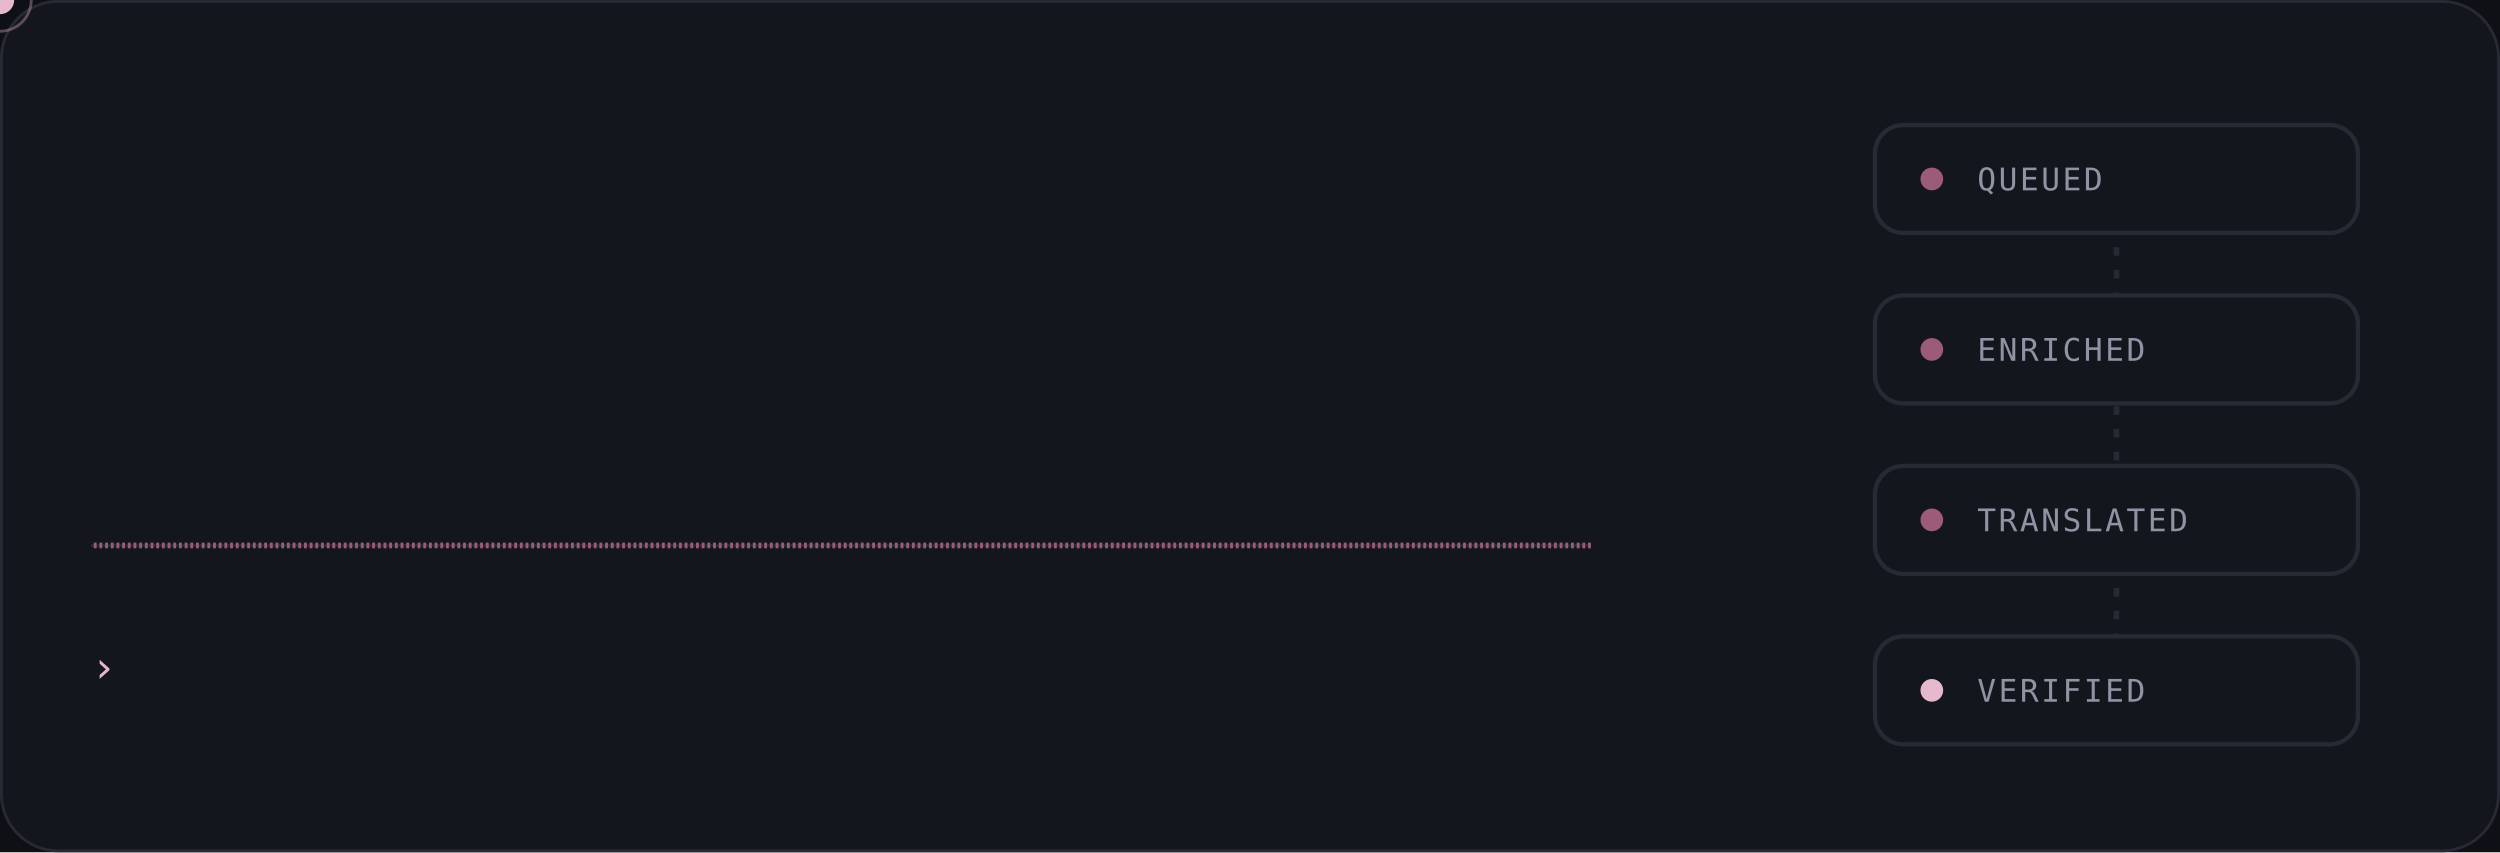
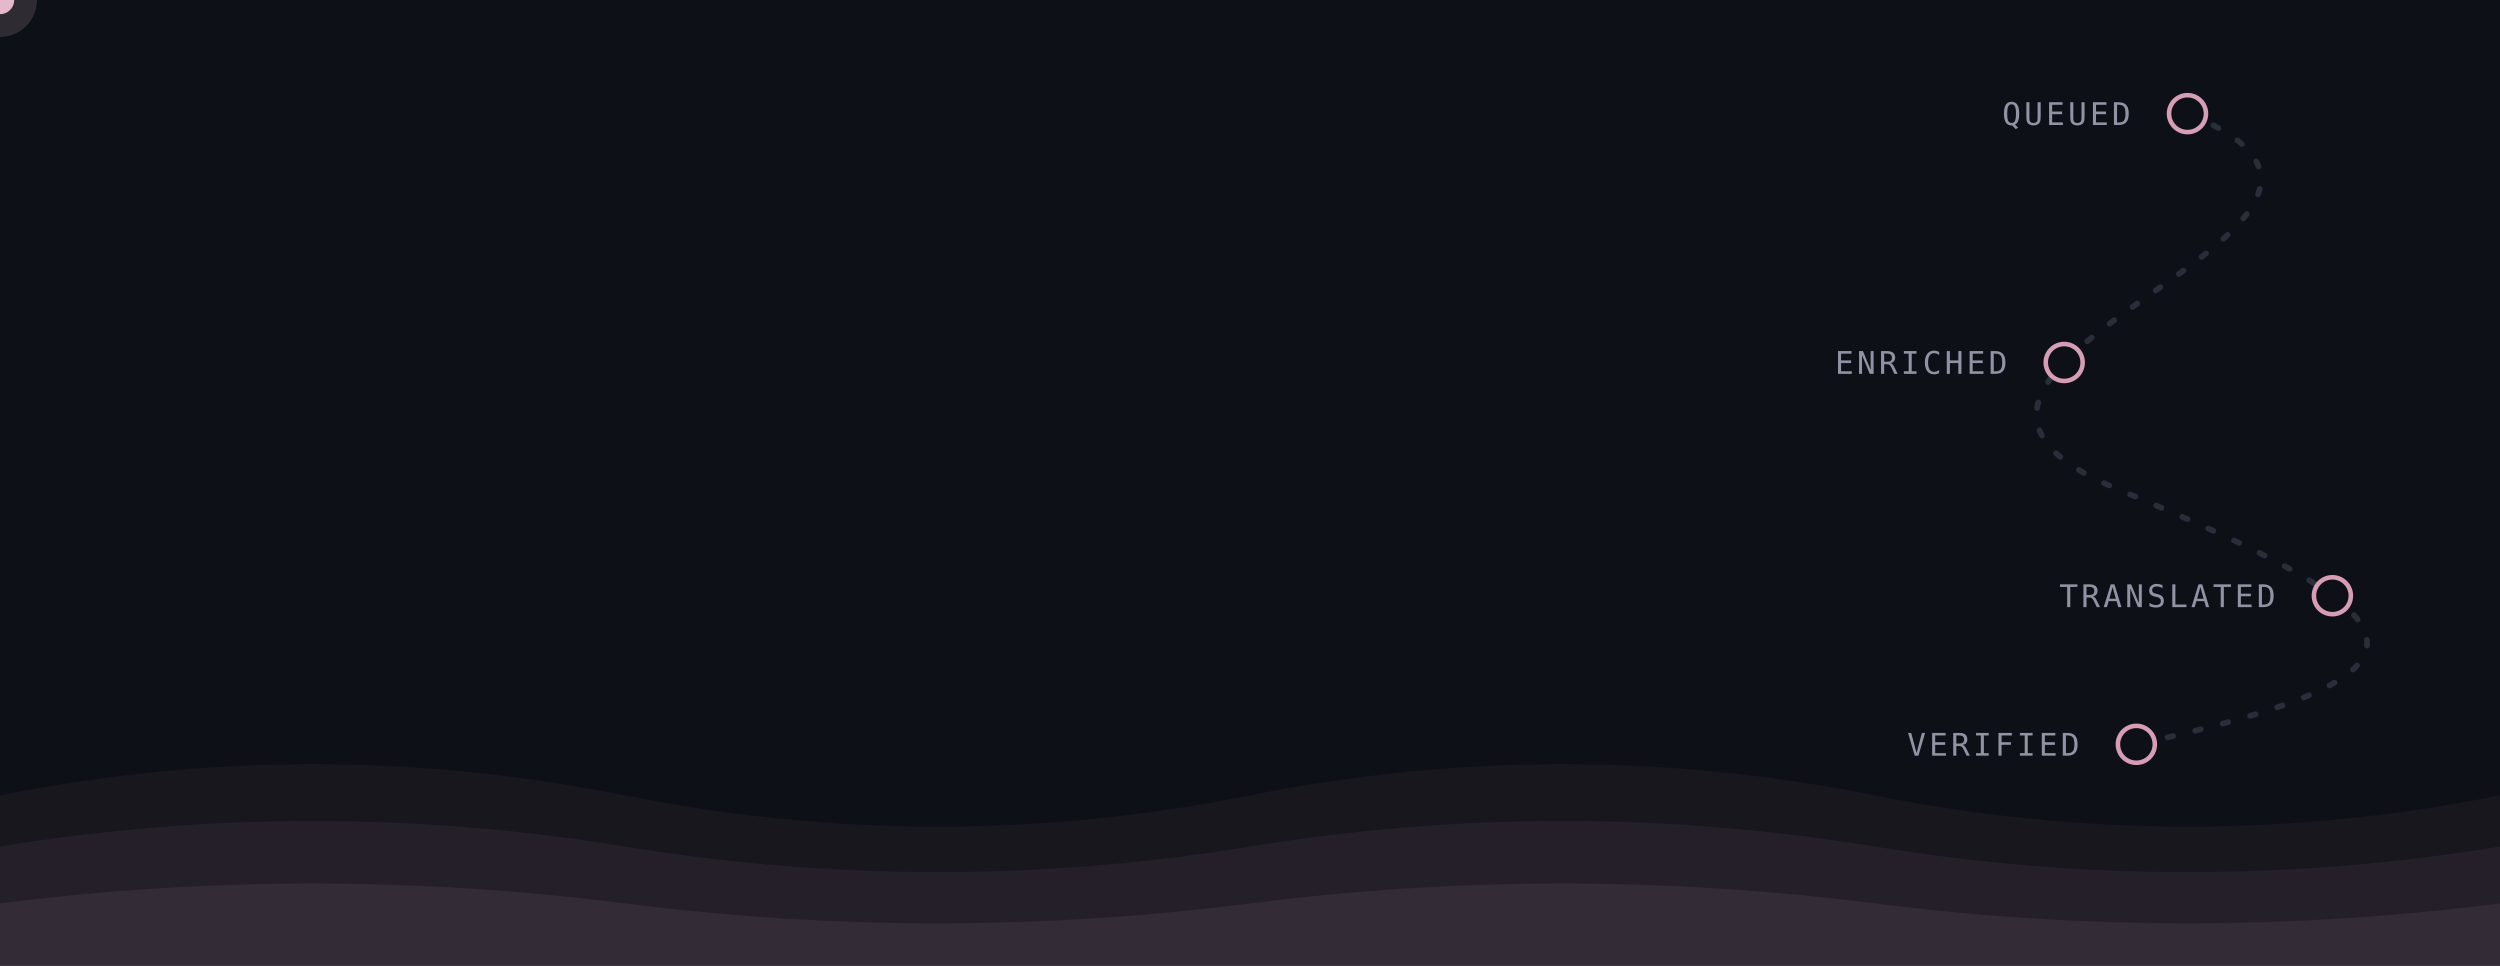
- <svg xmlns="http://www.w3.org/2000/svg" width="880" height="300" viewBox="0 0 880 300" role="img" aria-label="Hira Ahmed. AI Engineer and Systems QA Lead.">
-   <style>.sans{font-family:'Inter','Segoe UI','Helvetica Neue',-apple-system,BlinkMacSystemFont,Roboto,Arial,sans-serif}.mono{font-family:ui-monospace,'SFMono-Regular','JetBrains Mono',Menlo,Consolas,monospace}.fg{fill:#E9E6EC}.muted{fill:#8F93A3}.pink{fill:#E6B8CB}.rose{fill:#D69DB5}.hi{fill:#9C5B78}@keyframes up{from{opacity:0;transform:translateY(10px)}to{opacity:1;transform:none}}.up{opacity:0;animation:up .8s cubic-bezier(.2,.7,.2,1) forwards}@keyframes pulse{0%,100%{opacity:1}50%{opacity:.25}}.pulse{animation:pulse 2.4s ease-in-out infinite}@keyframes float{0%,100%{transform:translateY(0)}50%{transform:translateY(-4px)}}.float{animation:float 4s ease-in-out infinite}@media (prefers-reduced-motion:reduce){.up{opacity:1;animation:none}.pulse,.float{animation:none}}.name{font-size:54px;font-weight:700;letter-spacing:-.02em}.lead{font-size:22px;font-weight:600}.pill{font-size:12px;letter-spacing:.08em}.typed{font-size:15px}.gate{font-size:11px;letter-spacing:.08em}@keyframes gate{0%,3%{stroke:#272A35}6%,16%{stroke:#E6B8CB}24%,100%{stroke:#272A35}}@keyframes blink{0%,49%{opacity:1}50%,100%{opacity:0}}@keyframes t0{0%{width:0}15.00%{width:387px}30.67%{width:387px}33.33%{width:0}100%{width:0}}@keyframes k0{0%{transform:translateX(0);opacity:1}15.00%{transform:translateX(387px);opacity:1}30.67%{transform:translateX(387px);opacity:1}33.33%{transform:translateX(0);opacity:1}33.34%{opacity:0}100%{opacity:0}}.c0{width:0px;animation:t0 12.0s steps(43,end) 1.2s infinite}.k0{opacity:0;animation:k0 12.0s steps(43,end) 1.2s infinite}@keyframes t1{0%{width:0}15.00%{width:378px}30.67%{width:378px}33.33%{width:0}100%{width:0}}@keyframes k1{0%{transform:translateX(0);opacity:1}15.00%{transform:translateX(378px);opacity:1}30.67%{transform:translateX(378px);opacity:1}33.33%{transform:translateX(0);opacity:1}33.34%{opacity:0}100%{opacity:0}}.c1{width:0px;animation:t1 12.0s steps(42,end) 5.2s infinite}.k1{opacity:0;animation:k1 12.0s steps(42,end) 5.2s infinite}@keyframes t2{0%{width:0}15.00%{width:369px}30.67%{width:369px}33.33%{width:0}100%{width:0}}@keyframes k2{0%{transform:translateX(0);opacity:1}15.00%{transform:translateX(369px);opacity:1}30.67%{transform:translateX(369px);opacity:1}33.33%{transform:translateX(0);opacity:1}33.34%{opacity:0}100%{opacity:0}}.c2{width:0px;animation:t2 12.0s steps(41,end) 9.2s infinite}.k2{opacity:0;animation:k2 12.0s steps(41,end) 9.2s infinite}</style>
-   <rect width="880" height="300" fill="#0E1015" />
-   <rect x=".5" y=".5" width="879" height="299" rx="20" fill="#14161D" stroke="#272A35" />
-   <line x1="745" y1="63" x2="745" y2="243" stroke="#272A35" stroke-width="2" stroke-dasharray="3 5" />
-   <rect x="660" y="44" width="170" height="38" rx="10" fill="#14161D" stroke="#272A35" stroke-width="1.5" style="animation:gate 6s linear -0.4s infinite" />
-   <circle cx="680" cy="63" r="4" fill="#9C5B78" />
-   <text x="696" y="67" class="mono gate muted">QUEUED</text>
-   <rect x="660" y="104" width="170" height="38" rx="10" fill="#14161D" stroke="#272A35" stroke-width="1.5" style="animation:gate 6s linear 1.6s infinite" />
-   <circle cx="680" cy="123" r="4" fill="#9C5B78" />
-   <text x="696" y="127" class="mono gate muted">ENRICHED</text>
-   <rect x="660" y="164" width="170" height="38" rx="10" fill="#14161D" stroke="#272A35" stroke-width="1.5" style="animation:gate 6s linear 3.6s infinite" />
-   <circle cx="680" cy="183" r="4" fill="#9C5B78" />
-   <text x="696" y="187" class="mono gate muted">TRANSLATED</text>
-   <rect x="660" y="224" width="170" height="38" rx="10" fill="#14161D" stroke="#272A35" stroke-width="1.5" style="animation:gate 6s linear 5.6s infinite" />
-   <circle cx="680" cy="243" r="4" fill="#E6B8CB" />
-   <text x="696" y="247" class="mono gate muted">VERIFIED</text>
+ <svg xmlns="http://www.w3.org/2000/svg" width="880" height="340" viewBox="0 0 880 340" role="img" aria-label="Hira Ahmed. AI Engineer and Systems QA Lead.">
+   <style>.sans{font-family:'Inter','Segoe UI','Helvetica Neue',-apple-system,BlinkMacSystemFont,Roboto,Arial,sans-serif}.mono{font-family:ui-monospace,'SFMono-Regular','JetBrains Mono',Menlo,Consolas,monospace}.fg{fill:#E9E6EC}.muted{fill:#8F93A3}.pink{fill:#E6B8CB}.rose{fill:#D69DB5}@keyframes up{from{opacity:0;transform:translateY(10px)}to{opacity:1;transform:none}}.up{opacity:0;animation:up .9s cubic-bezier(.2,.7,.2,1) forwards}@keyframes float{0%,100%{transform:translateY(0)}50%{transform:translateY(-4px)}}.float{animation:float 5s ease-in-out infinite}@media (prefers-reduced-motion:reduce){.up{opacity:1;animation:none}.float{animation:none}}.name{font-size:64px;font-weight:700;letter-spacing:-.025em}.role{font-size:24px;font-weight:600}.line{font-size:18px}.meta{font-size:13px}.status{font-size:12px;letter-spacing:.1em}.gate{font-size:11px;letter-spacing:.1em}@keyframes r{0%{opacity:0;transform:translateY(8px)}5%{opacity:1;transform:none}28%{opacity:1;transform:none}33%{opacity:0;transform:translateY(-8px)}100%{opacity:0}}.r0{opacity:0;animation:r 12s ease-in-out 0.8s infinite}.r1{opacity:0;animation:r 12s ease-in-out 4.8s infinite}.r2{opacity:0;animation:r 12s ease-in-out 8.8s infinite}</style>
+   <defs />
+   <rect width="880" height="340" fill="#0D1117" />
+   <g>
+     <path d="M0 280 Q110.0 258 220.0 280 T440.0 280 T660.0 280 T880.0 280 T1100.0 280 T1320.0 280 T1540.0 280 T1760.0 280 V340 H0 Z" fill="#9C5B78" opacity="0.08">
+       <animateTransform attributeName="transform" type="translate" from="0 0" to="-880 0" dur="28s" begin="0s" repeatCount="indefinite" />
+     </path>
+   </g>
+   <g>
+     <path d="M0 298 Q110.0 280 220.0 298 T440.0 298 T660.0 298 T880.0 298 T1100.0 298 T1320.0 298 T1540.0 298 T1760.0 298 V340 H0 Z" fill="#D69DB5" opacity="0.07">
+       <animateTransform attributeName="transform" type="translate" from="0 0" to="-880 0" dur="20s" begin="-7s" repeatCount="indefinite" />
+     </path>
+   </g>
+   <g>
+     <path d="M0 318 Q110.0 304 220.0 318 T440.0 318 T660.0 318 T880.0 318 T1100.0 318 T1320.0 318 T1540.0 318 T1760.0 318 V340 H0 Z" fill="#E6B8CB" opacity="0.08">
+       <animateTransform attributeName="transform" type="translate" from="0 0" to="-880 0" dur="15s" begin="-3s" repeatCount="indefinite" />
+     </path>
+   </g>
+   <path d="M770 40 C870 80 640 128 745 172 S872 236 752 262" fill="none" stroke="#2A2E3B" stroke-width="2" stroke-linecap="round" stroke-dasharray="2 8" />
+   <circle cx="770.0" cy="40.0" r="6.5" fill="#0D1117" stroke="#D69DB5" stroke-width="1.6" />
+   <text x="750.0" y="44.0" text-anchor="end" class="mono gate muted">QUEUED</text>
+   <circle cx="726.6" cy="127.6" r="6.5" fill="#0D1117" stroke="#D69DB5" stroke-width="1.6" />
+   <text x="706.6" y="131.6" text-anchor="end" class="mono gate muted">ENRICHED</text>
+   <circle cx="821.0" cy="209.7" r="6.5" fill="#0D1117" stroke="#D69DB5" stroke-width="1.6" />
+   <text x="801.0" y="213.7" text-anchor="end" class="mono gate muted">TRANSLATED</text>
+   <circle cx="752.0" cy="262.0" r="6.5" fill="#0D1117" stroke="#D69DB5" stroke-width="1.6" />
+   <text x="732.0" y="266.0" text-anchor="end" class="mono gate muted">VERIFIED</text>
+   <circle r="13" fill="#E6B8CB" opacity=".16">
+     <animateMotion dur="7s" repeatCount="indefinite" path="M770 40 C870 80 640 128 745 172 S872 236 752 262" />
+   </circle>
  <circle r="5" fill="#E6B8CB">
-     <animateMotion dur="6s" repeatCount="indefinite" path="M745 63 V243" calcMode="linear" />
-   </circle>
-   <circle r="11" fill="none" stroke="#E6B8CB" opacity=".35">
-     <animateMotion dur="6s" repeatCount="indefinite" path="M745 63 V243" calcMode="linear" />
+     <animateMotion dur="7s" repeatCount="indefinite" path="M770 40 C870 80 640 128 745 172 S872 236 752 262" />
  </circle>
  <g class="up" style="animation-delay:.1s">
-     <rect x="32" y="30" width="276" height="30" rx="15" fill="#0E1015" stroke="#4A2B3C" />
-     <circle cx="50" cy="45" r="4.5" class="pink pulse" />
-     <text x="64" y="49.5" class="sans pill fg">AVAILABLE FOR ENGAGEMENTS</text>
+     <circle cx="12" cy="40" r="3.5" fill="#D69DB5" />
+     <text x="26" y="44" class="sans status muted">AVAILABLE FOR ENGAGEMENTS</text>
  </g>
-   <text x="30" y="128" class="sans name fg up" style="animation-delay:.3s">Hira Ahmed<tspan class="pink">.</tspan>
+   <text x="4" y="124" class="sans name fg up" style="animation-delay:.3s">Hira Ahmed<tspan class="pink">.</tspan>
  </text>
-   <text x="32" y="166" class="sans lead pink up" style="animation-delay:.55s">AI Engineer &amp; Systems QA Lead</text>
-   <line x1="32" y1="192" x2="560" y2="192" stroke="#272A35" />
-   <line x1="32" y1="192" x2="560" y2="192" stroke="#9C5B78" stroke-width="2" pathLength="1" stroke-dasharray="1" stroke-dashoffset="1">
-     <animate attributeName="stroke-dashoffset" from="1" to="0" begin=".8s" dur="1.4s" fill="freeze" />
-   </line>
-   <text x="32" y="240" class="mono typed pink">›</text>
-   <clipPath id="k0">
-     <rect class="c0" x="52" y="218" height="30" />
-   </clipPath>
-   <text x="52" y="240" class="mono typed fg" clip-path="url(#k0)">Autonomous LLM pipelines that keep working.</text>
-   <rect class="k0" x="52" y="226" width="8" height="16" fill="#E6B8CB" />
-   <clipPath id="k1">
-     <rect class="c1" x="52" y="218" height="30" />
-   </clipPath>
-   <text x="52" y="240" class="mono typed fg" clip-path="url(#k1)">1,500+ defects documented. 0 schema drift.</text>
-   <rect class="k1" x="52" y="226" width="8" height="16" fill="#E6B8CB" />
-   <clipPath id="k2">
-     <rect class="c2" x="52" y="218" height="30" />
-   </clipPath>
-   <text x="52" y="240" class="mono typed fg" clip-path="url(#k2)">The model proposes. The verifier decides.</text>
-   <rect class="k2" x="52" y="226" width="8" height="16" fill="#E6B8CB" />
+   <text x="8" y="166" class="sans role pink up" style="animation-delay:.55s">AI Engineer &amp; Systems QA Lead</text>
+   <text x="8" y="222" class="sans line fg r0">Autonomous LLM pipelines that keep working.</text>
+   <text x="8" y="222" class="sans line fg r1">1,500+ defects documented. 0 schema drift.</text>
+   <text x="8" y="222" class="sans line fg r2">The model proposes. The verifier decides.</text>
+   <text x="8" y="256" class="sans meta muted up" style="animation-delay:.9s">Karachi, Pakistan  ·  Remote  ·  overlaps US, Canada, UK, Ireland and Germany hours</text>
</svg>
